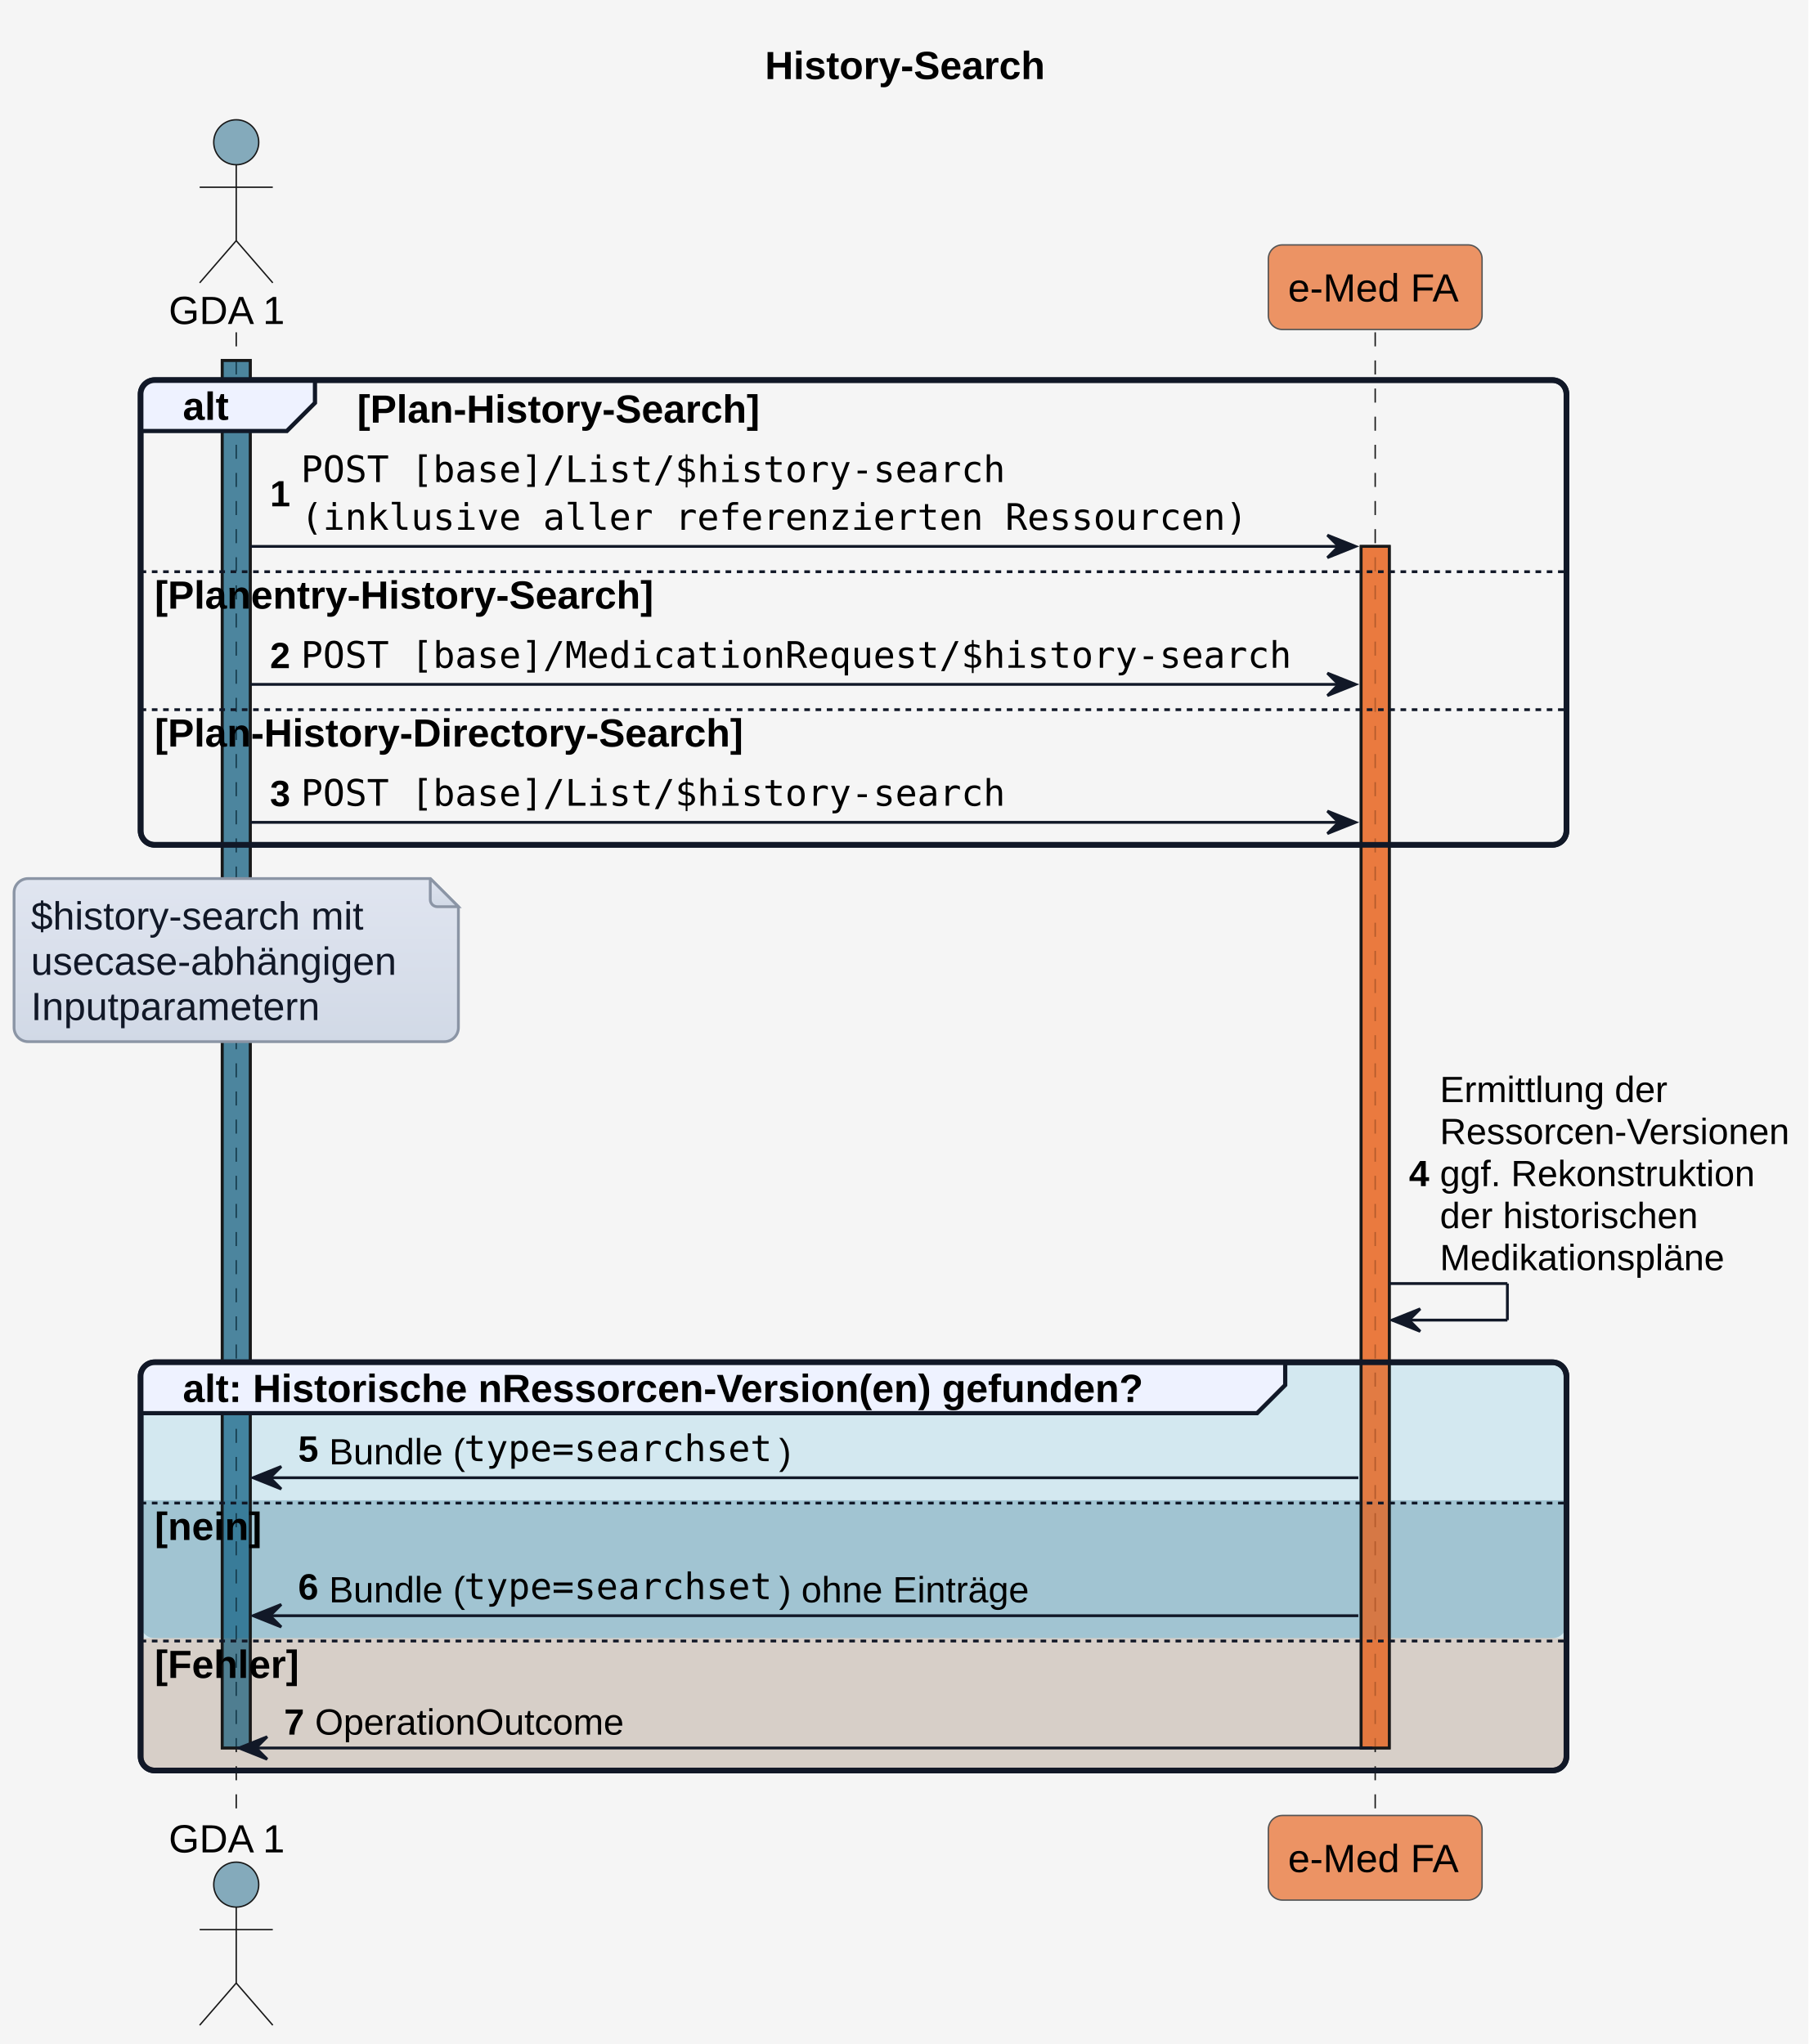
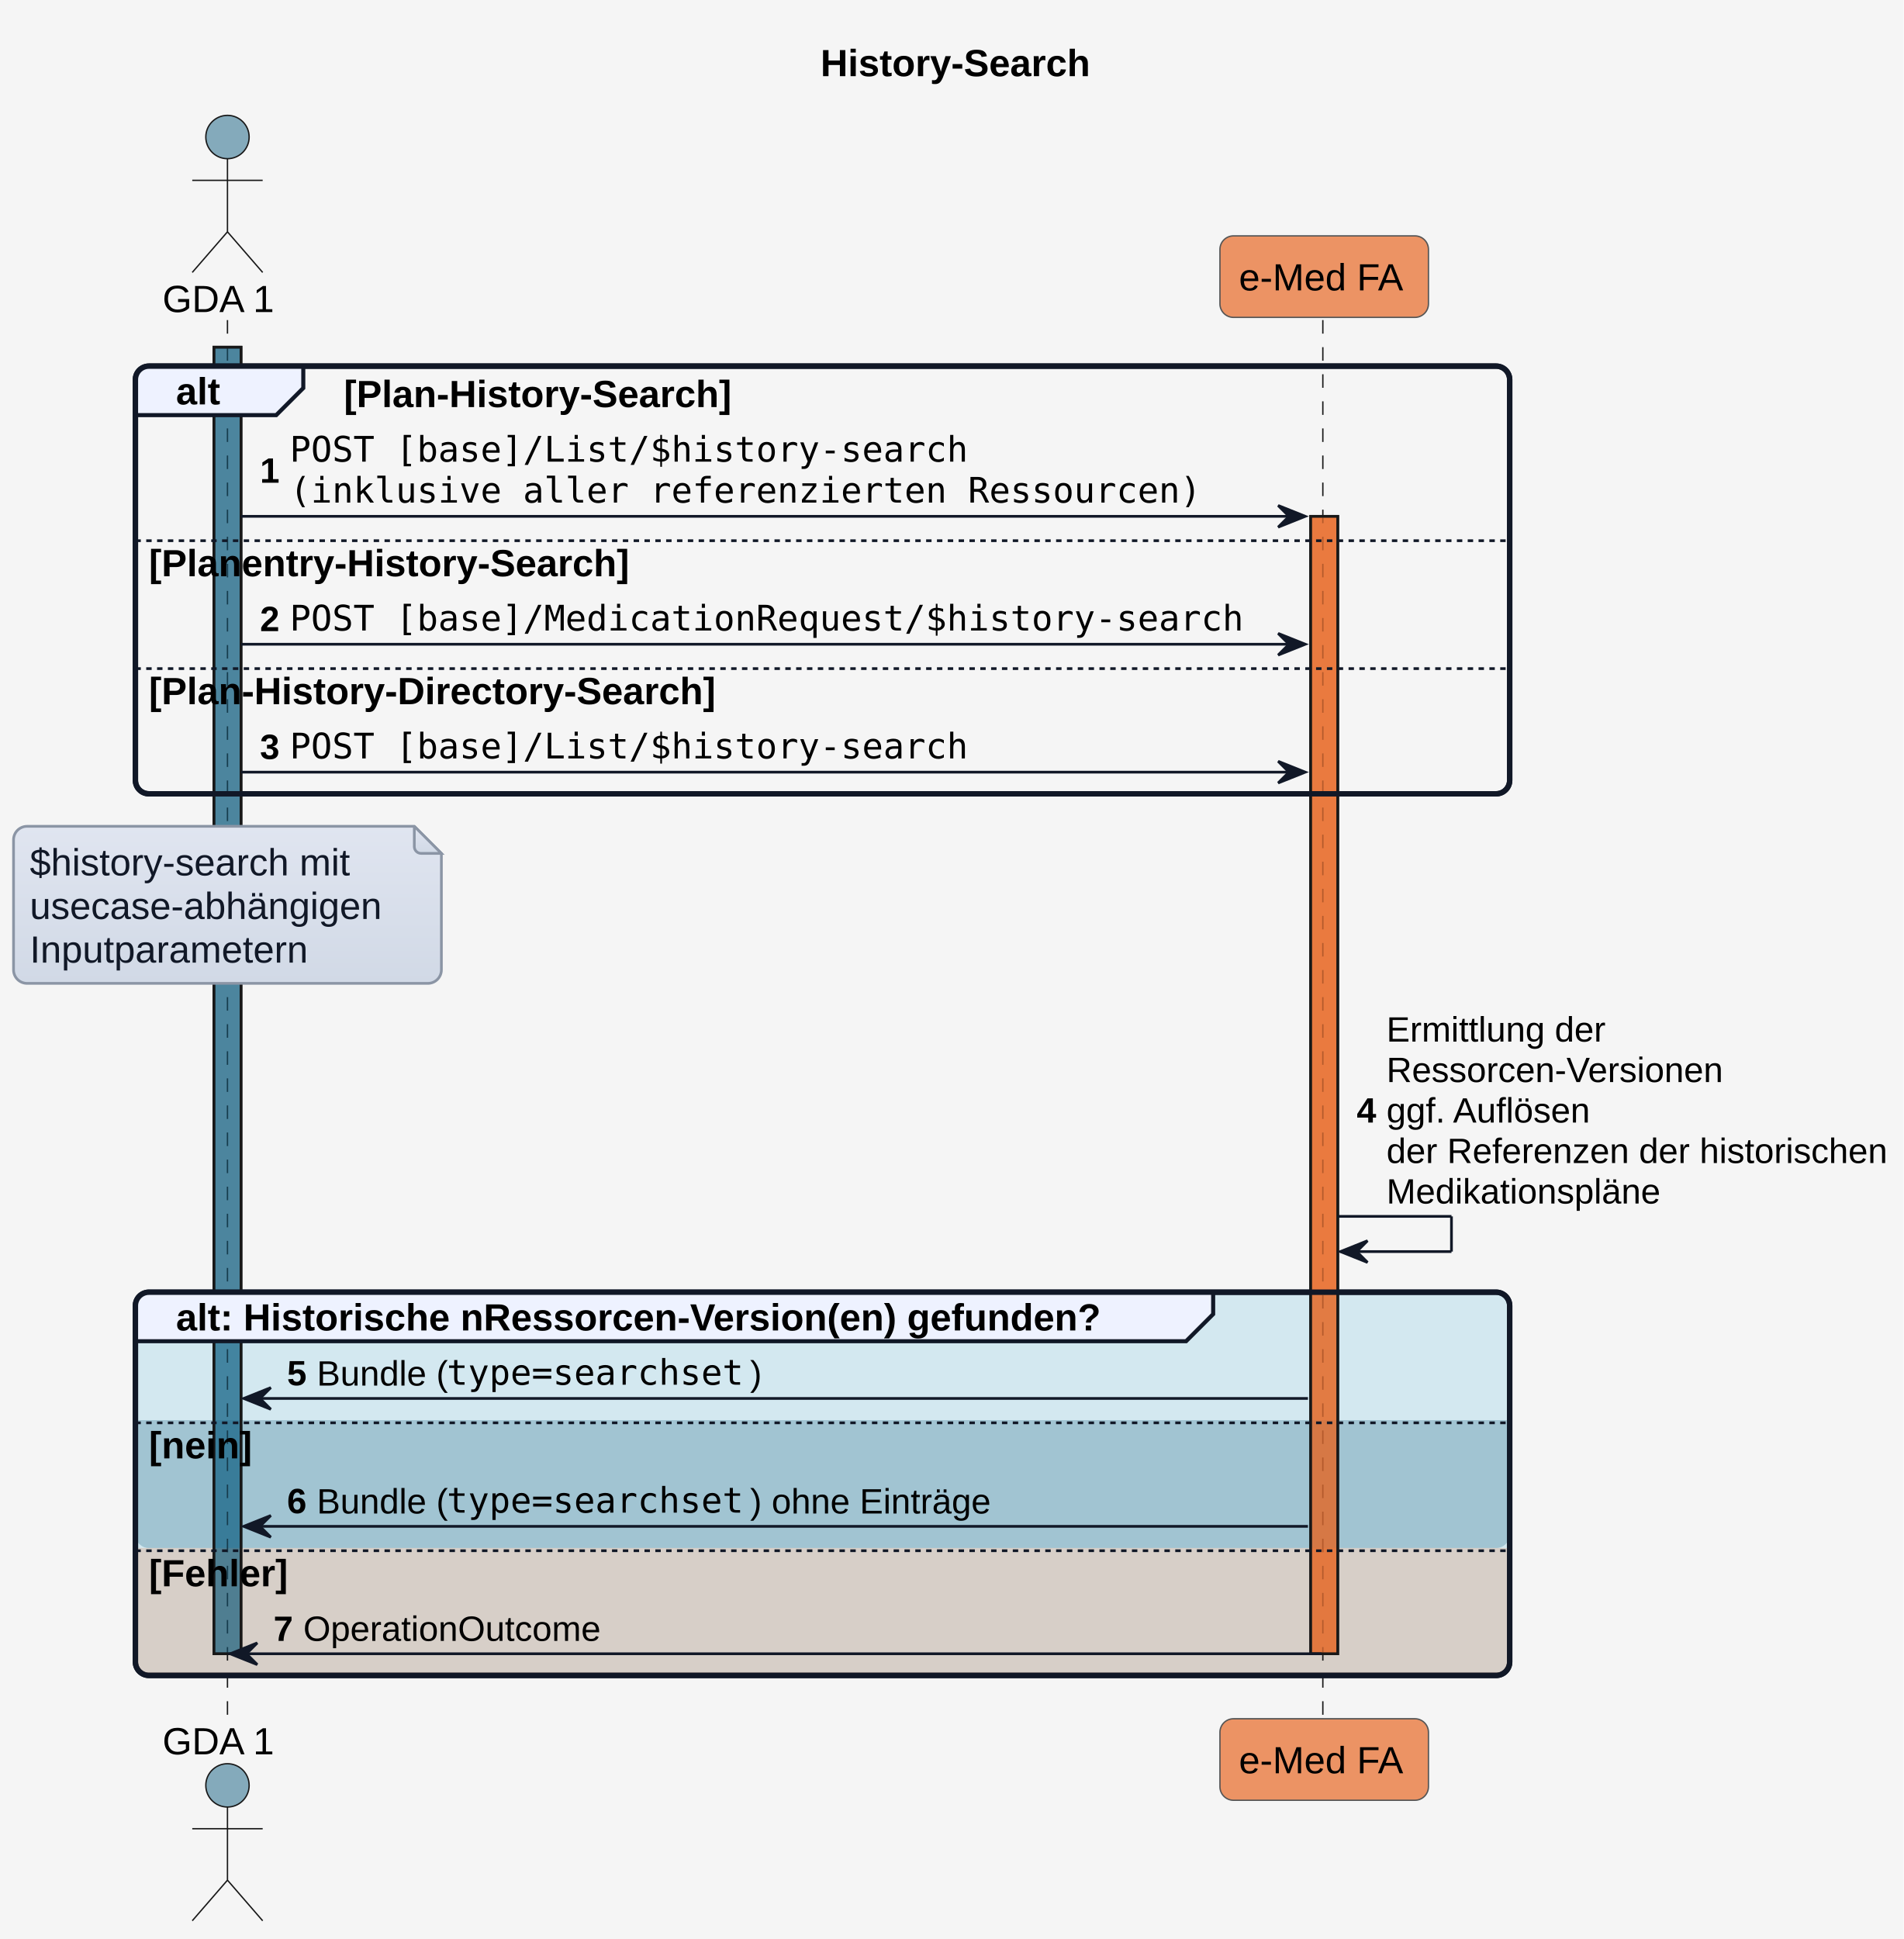
- <svg xmlns="http://www.w3.org/2000/svg" contentStyleType="text/css" height="727px" preserveAspectRatio="none" style="width:643px;height:727px;background:#F5F5F5;" version="1.1" viewBox="0 0 643 727" width="643px" zoomAndPan="magnify">
+ <svg xmlns="http://www.w3.org/2000/svg" contentStyleType="text/css" height="716px" preserveAspectRatio="none" style="width:703px;height:716px;background:#F5F5F5;" version="1.1" viewBox="0 0 703 716" width="703px" zoomAndPan="magnify">
  <defs>
-     <linearGradient id="g46hvdo43m6770" x1="50%" x2="50%" y1="0%" y2="100%">
+     <linearGradient id="g88hw7v2fkhhs0" x1="50%" x2="50%" y1="0%" y2="100%">
      <stop offset="0%" stop-color="#E0E5F0" />
      <stop offset="100%" stop-color="#D1D9E6" />
    </linearGradient>
  </defs>
  <g>
-     <rect fill="#F5F5F5" height="727" style="stroke:none;stroke-width:1.0;" width="643" x="0" y="0" />
-     <text fill="#000000" font-family="Arial" font-size="14" font-weight="bold" lengthAdjust="spacing" textLength="103" x="272" y="28.132">History-Search</text>
-     <rect fill="#156082" fill-opacity="0.502" height="493.521" style="stroke:#181818;stroke-width:1.0;" width="10" x="79" y="128.197" />
-     <rect fill="#E97232" fill-opacity="0.741" height="427.376" style="stroke:#181818;stroke-width:1.0;" width="10" x="484" y="194.342" />
-     <rect fill="none" height="165.289" rx="5" ry="5" style="stroke:#111827;stroke-width:2.0;" width="507" x="50" y="135.197" />
-     <rect fill="#0F9ED5" fill-opacity="0.145" height="145.192" rx="5" ry="5" style="stroke:#111827;stroke-width:2.0;" width="507" x="50" y="484.526" />
-     <path d="M50,533.598 L557,533.598 L557,577.67 A5,5 0 0 1 552,582.67 L55,582.67 A5,5 0 0 1 50,577.67 L50,533.598 " fill="#34738D" fill-opacity="0.306" style="stroke:none;stroke-width:1.0;" />
-     <path d="M50,582.67 L557,582.67 L557,624.718 A5,5 0 0 1 552,629.718 L55,629.718 A5,5 0 0 1 50,624.718 L50,582.67 " fill="#E97132" fill-opacity="0.208" style="stroke:none;stroke-width:1.0;" />
-     <line style="stroke:#181818;stroke-width:0.5;stroke-dasharray:5.0,5.0;" x1="84" x2="84" y1="118.197" y2="646.718" />
-     <line style="stroke:#181818;stroke-width:0.5;stroke-dasharray:5.0,5.0;" x1="489" x2="489" y1="118.197" y2="646.718" />
+     <rect fill="#F5F5F5" height="716" style="stroke:none;stroke-width:1.0;" width="703" x="0" y="0" />
+     <text fill="#000000" font-family="Arial" font-size="14" font-weight="bold" lengthAdjust="spacing" textLength="101" x="303" y="28.132">History-Search</text>
+     <rect fill="#156082" fill-opacity="0.502" height="482.476" style="stroke:#181818;stroke-width:1.0;" width="10" x="79" y="128.197" />
+     <rect fill="#E97232" fill-opacity="0.741" height="420.013" style="stroke:#181818;stroke-width:1.0;" width="10" x="484" y="190.66" />
+     <rect fill="none" height="157.926" rx="5" ry="5" style="stroke:#111827;stroke-width:2.0;" width="507.5" x="50" y="135.197" />
+     <rect fill="#0F9ED5" fill-opacity="0.145" height="141.51" rx="5" ry="5" style="stroke:#111827;stroke-width:2.0;" width="507.5" x="50" y="477.163" />
+     <path d="M50,524.394 L557.5,524.394 L557.5,566.625 A5,5 0 0 1 552.5,571.625 L55,571.625 A5,5 0 0 1 50,566.625 L50,524.394 " fill="#34738D" fill-opacity="0.306" style="stroke:none;stroke-width:1.0;" />
+     <path d="M50,571.625 L557.5,571.625 L557.5,613.673 A5,5 0 0 1 552.5,618.673 L55,618.673 A5,5 0 0 1 50,613.673 L50,571.625 " fill="#E97132" fill-opacity="0.208" style="stroke:none;stroke-width:1.0;" />
+     <line style="stroke:#181818;stroke-width:0.5;stroke-dasharray:5.0,5.0;" x1="84" x2="84" y1="118.197" y2="635.673" />
+     <line style="stroke:#181818;stroke-width:0.5;stroke-dasharray:5.0,5.0;" x1="488.5" x2="488.5" y1="118.197" y2="635.673" />
    <text fill="#000000" font-family="Arial" font-size="14" lengthAdjust="spacing" textLength="42" x="60" y="115.231">GDA 1</text>
    <ellipse cx="84" cy="50.599" fill="#156082" fill-opacity="0.502" rx="8" ry="8" style="stroke:#181818;stroke-width:0.5;" />
    <path d="M84,58.599 L84,85.599 M71,66.599 L97,66.599 M84,85.599 L71,100.599 M84,85.599 L97,100.599 " fill="none" style="stroke:#181818;stroke-width:0.5;" />
-     <text fill="#000000" font-family="Arial" font-size="14" lengthAdjust="spacing" textLength="42" x="60" y="658.85">GDA 1</text>
-     <ellipse cx="84" cy="670.316" fill="#156082" fill-opacity="0.502" rx="8" ry="8" style="stroke:#181818;stroke-width:0.5;" />
-     <path d="M84,678.316 L84,705.316 M71,686.316 L97,686.316 M84,705.316 L71,720.316 M84,705.316 L97,720.316 " fill="none" style="stroke:#181818;stroke-width:0.5;" />
-     <rect fill="#E97232" fill-opacity="0.741" height="30.099" rx="5" ry="5" style="stroke:#555555;stroke-width:0.5;" width="76" x="451" y="87.099" />
-     <text fill="#000000" font-family="Arial" font-size="14" lengthAdjust="spacing" textLength="62" x="458" y="107.231">e-Med FA</text>
-     <rect fill="#E97232" fill-opacity="0.741" height="30.099" rx="5" ry="5" style="stroke:#555555;stroke-width:0.5;" width="76" x="451" y="645.718" />
-     <text fill="#000000" font-family="Arial" font-size="14" lengthAdjust="spacing" textLength="62" x="458" y="665.85">e-Med FA</text>
-     <rect fill="#156082" fill-opacity="0.502" height="493.521" style="stroke:#181818;stroke-width:1.0;" width="10" x="79" y="128.197" />
-     <rect fill="#E97232" fill-opacity="0.741" height="427.376" style="stroke:#181818;stroke-width:1.0;" width="10" x="484" y="194.342" />
+     <text fill="#000000" font-family="Arial" font-size="14" lengthAdjust="spacing" textLength="42" x="60" y="647.805">GDA 1</text>
+     <ellipse cx="84" cy="659.271" fill="#156082" fill-opacity="0.502" rx="8" ry="8" style="stroke:#181818;stroke-width:0.5;" />
+     <path d="M84,667.271 L84,694.271 M71,675.271 L97,675.271 M84,694.271 L71,709.271 M84,694.271 L97,709.271 " fill="none" style="stroke:#181818;stroke-width:0.5;" />
+     <rect fill="#E97232" fill-opacity="0.741" height="30.099" rx="5" ry="5" style="stroke:#555555;stroke-width:0.5;" width="77" x="450.5" y="87.099" />
+     <text fill="#000000" font-family="Arial" font-size="14" lengthAdjust="spacing" textLength="63" x="457.5" y="107.231">e-Med FA</text>
+     <rect fill="#E97232" fill-opacity="0.741" height="30.099" rx="5" ry="5" style="stroke:#555555;stroke-width:0.5;" width="77" x="450.5" y="634.673" />
+     <text fill="#000000" font-family="Arial" font-size="14" lengthAdjust="spacing" textLength="63" x="457.5" y="654.805">e-Med FA</text>
+     <rect fill="#156082" fill-opacity="0.502" height="482.476" style="stroke:#181818;stroke-width:1.0;" width="10" x="79" y="128.197" />
+     <rect fill="#E97232" fill-opacity="0.741" height="420.013" style="stroke:#181818;stroke-width:1.0;" width="10" x="484" y="190.66" />
    <path d="M55,135.197 L112,135.197 L112,143.296 L102,153.296 L50,153.296 L50,140.197 A5,5 0 0 1 55,135.197 " fill="#EEF2FF" style="stroke:#111827;stroke-width:1.5;" />
-     <rect fill="none" height="165.289" rx="5" ry="5" style="stroke:#111827;stroke-width:2.0;" width="507" x="50" y="135.197" />
+     <rect fill="none" height="157.926" rx="5" ry="5" style="stroke:#111827;stroke-width:2.0;" width="507.5" x="50" y="135.197" />
    <text fill="#000000" font-family="Arial" font-size="14" font-weight="bold" lengthAdjust="spacing" textLength="17" x="65" y="149.329">alt</text>
-     <text fill="#000000" font-family="Arial" font-size="14" font-weight="bold" lengthAdjust="spacing" textLength="148" x="127" y="150.329">[Plan-History-Search]</text>
-     <polygon fill="#111827" points="472,190.342,482,194.342,472,198.342,476,194.342" style="stroke:#111827;stroke-width:1.0;" />
-     <line style="stroke:#111827;stroke-width:1.0;" x1="89" x2="478" y1="194.342" y2="194.342" />
-     <text fill="#000000" font-family="Arial" font-size="13" font-weight="bold" lengthAdjust="spacing" textLength="7" x="96" y="180.088">1</text>
-     <text fill="#000000" font-family="monospace" font-size="13" lengthAdjust="spacing" textLength="256" x="107" y="171.464">POST [base]/List/$history-search</text>
-     <text fill="#000000" font-family="monospace" font-size="13" lengthAdjust="spacing" textLength="344" x="107" y="188.438">(inklusive aller referenzierten Ressourcen)</text>
-     <line style="stroke:#111827;stroke-width:1.0;stroke-dasharray:2.0,2.0;" x1="50" x2="557" y1="203.342" y2="203.342" />
-     <text fill="#000000" font-family="Arial" font-size="14" font-weight="bold" lengthAdjust="spacing" textLength="184" x="55" y="216.474">[Planentry-History-Search]</text>
-     <polygon fill="#111827" points="472,239.414,482,243.414,472,247.414,476,243.414" style="stroke:#111827;stroke-width:1.0;" />
-     <line style="stroke:#111827;stroke-width:1.0;" x1="89" x2="478" y1="243.414" y2="243.414" />
-     <text fill="#000000" font-family="Arial" font-size="13" font-weight="bold" lengthAdjust="spacing" textLength="7" x="96" y="237.647">2</text>
-     <text fill="#000000" font-family="monospace" font-size="13" lengthAdjust="spacing" textLength="360" x="107" y="237.51">POST [base]/MedicationRequest/$history-search</text>
-     <line style="stroke:#111827;stroke-width:1.0;stroke-dasharray:2.0,2.0;" x1="50" x2="557" y1="252.414" y2="252.414" />
-     <text fill="#000000" font-family="Arial" font-size="14" font-weight="bold" lengthAdjust="spacing" textLength="217" x="55" y="265.546">[Plan-History-Directory-Search]</text>
-     <polygon fill="#111827" points="472,288.486,482,292.486,472,296.486,476,292.486" style="stroke:#111827;stroke-width:1.0;" />
-     <line style="stroke:#111827;stroke-width:1.0;" x1="89" x2="478" y1="292.486" y2="292.486" />
-     <text fill="#000000" font-family="Arial" font-size="13" font-weight="bold" lengthAdjust="spacing" textLength="7" x="96" y="286.719">3</text>
-     <text fill="#000000" font-family="monospace" font-size="13" lengthAdjust="spacing" textLength="256" x="107" y="286.582">POST [base]/List/$history-search</text>
-     <path d="M5,317.486 L5,365.486 A5,5 0 0 0 10,370.486 L158,370.486 A5,5 0 0 0 163,365.486 L163,322.486 L153,312.486 L10,312.486 A5,5 0 0 0 5,317.486 " fill="url(#g46hvdo43m6770)" style="stroke:#8B95A5;stroke-width:1.0;" />
-     <path d="M153,312.486 L153,319.986 A2.5,2.5 0 0 0 155.5,322.486 L163,322.486 L153,312.486 " fill="url(#g46hvdo43m6770)" style="stroke:#8B95A5;stroke-width:1.0;" />
-     <text fill="#111827" font-family="Arial" font-size="14" lengthAdjust="spacing" textLength="120" x="11" y="330.618">$history-search mit</text>
-     <text fill="#111827" font-family="Arial" font-size="14" lengthAdjust="spacing" textLength="133" x="11" y="346.717">usecase-abhängigen</text>
-     <text fill="#111827" font-family="Arial" font-size="14" lengthAdjust="spacing" textLength="104" x="11" y="362.815">Inputparametern</text>
-     <line style="stroke:#111827;stroke-width:1.0;" x1="494" x2="536" y1="456.526" y2="456.526" />
-     <line style="stroke:#111827;stroke-width:1.0;" x1="536" x2="536" y1="456.526" y2="469.526" />
-     <line style="stroke:#111827;stroke-width:1.0;" x1="495" x2="536" y1="469.526" y2="469.526" />
-     <polygon fill="#111827" points="505,465.526,495,469.526,505,473.526,501,469.526" style="stroke:#111827;stroke-width:1.0;" />
-     <text fill="#000000" font-family="Arial" font-size="13" font-weight="bold" lengthAdjust="spacing" textLength="7" x="501" y="421.873">4</text>
-     <text fill="#000000" font-family="Arial" font-size="13" lengthAdjust="spacing" textLength="81" x="512" y="391.976">Ermittlung der</text>
-     <text fill="#000000" font-family="Arial" font-size="13" lengthAdjust="spacing" textLength="124" x="512" y="406.925">Ressorcen-Versionen</text>
-     <text fill="#000000" font-family="Arial" font-size="13" lengthAdjust="spacing" textLength="112" x="512" y="421.873">ggf. Rekonstruktion</text>
-     <text fill="#000000" font-family="Arial" font-size="13" lengthAdjust="spacing" textLength="92" x="512" y="436.822">der historischen</text>
-     <text fill="#000000" font-family="Arial" font-size="13" lengthAdjust="spacing" textLength="101" x="512" y="451.771">Medikationspläne</text>
-     <path d="M55,484.526 L457,484.526 L457,492.625 L447,502.625 L50,502.625 L50,489.526 A5,5 0 0 1 55,484.526 " fill="#EEF2FF" style="stroke:#111827;stroke-width:1.5;" />
-     <rect fill="none" height="145.192" rx="5" ry="5" style="stroke:#111827;stroke-width:2.0;" width="507" x="50" y="484.526" />
-     <text fill="#000000" font-family="Arial" font-size="14" font-weight="bold" lengthAdjust="spacing" textLength="362" x="65" y="498.658">alt: Historische nRessorcen-Version(en) gefunden?</text>
-     <polygon fill="#111827" points="100,521.598,90,525.598,100,529.598,96,525.598" style="stroke:#111827;stroke-width:1.0;" />
-     <line style="stroke:#111827;stroke-width:1.0;" x1="94" x2="483" y1="525.598" y2="525.598" />
-     <text fill="#000000" font-family="Arial" font-size="13" font-weight="bold" lengthAdjust="spacing" textLength="7" x="106" y="519.831">5</text>
-     <text fill="#000000" font-family="Arial" font-size="13" lengthAdjust="spacing" textLength="48" x="117" y="520.843">Bundle (</text>
-     <text fill="#000000" font-family="monospace" font-size="13" lengthAdjust="spacing" textLength="112" x="165" y="519.694">type=searchset</text>
-     <text fill="#000000" font-family="Arial" font-size="13" lengthAdjust="spacing" textLength="4" x="277" y="520.843">)</text>
-     <line style="stroke:#111827;stroke-width:1.0;stroke-dasharray:2.0,2.0;" x1="50" x2="557" y1="534.598" y2="534.598" />
-     <text fill="#000000" font-family="Arial" font-size="14" font-weight="bold" lengthAdjust="spacing" textLength="41" x="55" y="547.73">[nein]</text>
-     <polygon fill="#111827" points="100,570.67,90,574.67,100,578.67,96,574.67" style="stroke:#111827;stroke-width:1.0;" />
-     <line style="stroke:#111827;stroke-width:1.0;" x1="94" x2="483" y1="574.67" y2="574.67" />
-     <text fill="#000000" font-family="Arial" font-size="13" font-weight="bold" lengthAdjust="spacing" textLength="7" x="106" y="568.903">6</text>
-     <text fill="#000000" font-family="Arial" font-size="13" lengthAdjust="spacing" textLength="48" x="117" y="569.915">Bundle (</text>
-     <text fill="#000000" font-family="monospace" font-size="13" lengthAdjust="spacing" textLength="112" x="165" y="568.767">type=searchset</text>
-     <text fill="#000000" font-family="Arial" font-size="13" lengthAdjust="spacing" textLength="88" x="277" y="569.915">) ohne Einträge</text>
-     <line style="stroke:#111827;stroke-width:1.0;stroke-dasharray:2.0,2.0;" x1="50" x2="557" y1="583.67" y2="583.67" />
-     <text fill="#000000" font-family="Arial" font-size="14" font-weight="bold" lengthAdjust="spacing" textLength="56" x="55" y="596.802">[Fehler]</text>
-     <polygon fill="#111827" points="95,617.718,85,621.718,95,625.718,91,621.718" style="stroke:#111827;stroke-width:1.0;" />
-     <line style="stroke:#111827;stroke-width:1.0;" x1="89" x2="488" y1="621.718" y2="621.718" />
-     <text fill="#000000" font-family="Arial" font-size="13" font-weight="bold" lengthAdjust="spacing" textLength="7" x="101" y="616.963">7</text>
-     <text fill="#000000" font-family="Arial" font-size="13" lengthAdjust="spacing" textLength="109" x="112" y="616.963">OperationOutcome</text>
+     <text fill="#000000" font-family="Arial" font-size="14" font-weight="bold" lengthAdjust="spacing" textLength="146" x="127" y="150.329">[Plan-History-Search]</text>
+     <polygon fill="#111827" points="472,186.66,482,190.66,472,194.66,476,190.66" style="stroke:#111827;stroke-width:1.0;" />
+     <line style="stroke:#111827;stroke-width:1.0;" x1="89" x2="478" y1="190.66" y2="190.66" />
+     <text fill="#000000" font-family="Arial" font-size="13" font-weight="bold" lengthAdjust="spacing" textLength="7" x="96" y="178.247">1</text>
+     <text fill="#000000" font-family="monospace" font-size="13" lengthAdjust="spacing" textLength="256" x="107" y="170.461">POST [base]/List/$history-search</text>
+     <text fill="#000000" font-family="monospace" font-size="13" lengthAdjust="spacing" textLength="344" x="107" y="185.594">(inklusive aller referenzierten Ressourcen)</text>
+     <line style="stroke:#111827;stroke-width:1.0;stroke-dasharray:2.0,2.0;" x1="50" x2="557.5" y1="199.66" y2="199.66" />
+     <text fill="#000000" font-family="Arial" font-size="14" font-weight="bold" lengthAdjust="spacing" textLength="181" x="55" y="212.792">[Planentry-History-Search]</text>
+     <polygon fill="#111827" points="472,233.892,482,237.892,472,241.892,476,237.892" style="stroke:#111827;stroke-width:1.0;" />
+     <line style="stroke:#111827;stroke-width:1.0;" x1="89" x2="478" y1="237.892" y2="237.892" />
+     <text fill="#000000" font-family="Arial" font-size="13" font-weight="bold" lengthAdjust="spacing" textLength="7" x="96" y="233.045">2</text>
+     <text fill="#000000" font-family="monospace" font-size="13" lengthAdjust="spacing" textLength="360" x="107" y="232.826">POST [base]/MedicationRequest/$history-search</text>
+     <line style="stroke:#111827;stroke-width:1.0;stroke-dasharray:2.0,2.0;" x1="50" x2="557.5" y1="246.892" y2="246.892" />
+     <text fill="#000000" font-family="Arial" font-size="14" font-weight="bold" lengthAdjust="spacing" textLength="213" x="55" y="260.023">[Plan-History-Directory-Search]</text>
+     <polygon fill="#111827" points="472,281.123,482,285.123,472,289.123,476,285.123" style="stroke:#111827;stroke-width:1.0;" />
+     <line style="stroke:#111827;stroke-width:1.0;" x1="89" x2="478" y1="285.123" y2="285.123" />
+     <text fill="#000000" font-family="Arial" font-size="13" font-weight="bold" lengthAdjust="spacing" textLength="7" x="96" y="280.276">3</text>
+     <text fill="#000000" font-family="monospace" font-size="13" lengthAdjust="spacing" textLength="256" x="107" y="280.057">POST [base]/List/$history-search</text>
+     <path d="M5,310.123 L5,358.123 A5,5 0 0 0 10,363.123 L158,363.123 A5,5 0 0 0 163,358.123 L163,315.123 L153,305.123 L10,305.123 A5,5 0 0 0 5,310.123 " fill="url(#g88hw7v2fkhhs0)" style="stroke:#8B95A5;stroke-width:1.0;" />
+     <path d="M153,305.123 L153,312.623 A2.5,2.5 0 0 0 155.5,315.123 L163,315.123 L153,305.123 " fill="url(#g88hw7v2fkhhs0)" style="stroke:#8B95A5;stroke-width:1.0;" />
+     <text fill="#111827" font-family="Arial" font-size="14" lengthAdjust="spacing" textLength="121" x="11" y="323.255">$history-search mit</text>
+     <text fill="#111827" font-family="Arial" font-size="14" lengthAdjust="spacing" textLength="133" x="11" y="339.353">usecase-abhängigen</text>
+     <text fill="#111827" font-family="Arial" font-size="14" lengthAdjust="spacing" textLength="106" x="11" y="355.452">Inputparametern</text>
+     <line style="stroke:#111827;stroke-width:1.0;" x1="494" x2="536" y1="449.163" y2="449.163" />
+     <line style="stroke:#111827;stroke-width:1.0;" x1="536" x2="536" y1="449.163" y2="462.163" />
+     <line style="stroke:#111827;stroke-width:1.0;" x1="495" x2="536" y1="462.163" y2="462.163" />
+     <polygon fill="#111827" points="505,458.163,495,462.163,505,466.163,501,462.163" style="stroke:#111827;stroke-width:1.0;" />
+     <text fill="#000000" font-family="Arial" font-size="13" font-weight="bold" lengthAdjust="spacing" textLength="7" x="501" y="414.51">4</text>
+     <text fill="#000000" font-family="Arial" font-size="13" lengthAdjust="spacing" textLength="81" x="512" y="384.613">Ermittlung der</text>
+     <text fill="#000000" font-family="Arial" font-size="13" lengthAdjust="spacing" textLength="124" x="512" y="399.562">Ressorcen-Versionen</text>
+     <text fill="#000000" font-family="Arial" font-size="13" lengthAdjust="spacing" textLength="77" x="512" y="414.51">ggf. Auflösen</text>
+     <text fill="#000000" font-family="Arial" font-size="13" lengthAdjust="spacing" textLength="184" x="512" y="429.459">der Referenzen der historischen</text>
+     <text fill="#000000" font-family="Arial" font-size="13" lengthAdjust="spacing" textLength="101" x="512" y="444.408">Medikationspläne</text>
+     <path d="M55,477.163 L448,477.163 L448,485.261 L438,495.261 L50,495.261 L50,482.163 A5,5 0 0 1 55,477.163 " fill="#EEF2FF" style="stroke:#111827;stroke-width:1.5;" />
+     <rect fill="none" height="141.51" rx="5" ry="5" style="stroke:#111827;stroke-width:2.0;" width="507.5" x="50" y="477.163" />
+     <text fill="#000000" font-family="Arial" font-size="14" font-weight="bold" lengthAdjust="spacing" textLength="353" x="65" y="491.294">alt: Historische nRessorcen-Version(en) gefunden?</text>
+     <polygon fill="#111827" points="100,512.394,90,516.394,100,520.394,96,516.394" style="stroke:#111827;stroke-width:1.0;" />
+     <line style="stroke:#111827;stroke-width:1.0;" x1="94" x2="483" y1="516.394" y2="516.394" />
+     <text fill="#000000" font-family="Arial" font-size="13" font-weight="bold" lengthAdjust="spacing" textLength="7" x="106" y="511.547">5</text>
+     <text fill="#000000" font-family="Arial" font-size="13" lengthAdjust="spacing" textLength="48" x="117" y="511.639">Bundle (</text>
+     <text fill="#000000" font-family="monospace" font-size="13" lengthAdjust="spacing" textLength="112" x="165" y="511.328">type=searchset</text>
+     <text fill="#000000" font-family="Arial" font-size="13" lengthAdjust="spacing" textLength="4" x="277" y="511.639">)</text>
+     <line style="stroke:#111827;stroke-width:1.0;stroke-dasharray:2.0,2.0;" x1="50" x2="557.5" y1="525.394" y2="525.394" />
+     <text fill="#000000" font-family="Arial" font-size="14" font-weight="bold" lengthAdjust="spacing" textLength="40" x="55" y="538.526">[nein]</text>
+     <polygon fill="#111827" points="100,559.625,90,563.625,100,567.625,96,563.625" style="stroke:#111827;stroke-width:1.0;" />
+     <line style="stroke:#111827;stroke-width:1.0;" x1="94" x2="483" y1="563.625" y2="563.625" />
+     <text fill="#000000" font-family="Arial" font-size="13" font-weight="bold" lengthAdjust="spacing" textLength="7" x="106" y="558.779">6</text>
+     <text fill="#000000" font-family="Arial" font-size="13" lengthAdjust="spacing" textLength="48" x="117" y="558.871">Bundle (</text>
+     <text fill="#000000" font-family="monospace" font-size="13" lengthAdjust="spacing" textLength="112" x="165" y="558.56">type=searchset</text>
+     <text fill="#000000" font-family="Arial" font-size="13" lengthAdjust="spacing" textLength="88" x="277" y="558.871">) ohne Einträge</text>
+     <line style="stroke:#111827;stroke-width:1.0;stroke-dasharray:2.0,2.0;" x1="50" x2="557.5" y1="572.625" y2="572.625" />
+     <text fill="#000000" font-family="Arial" font-size="14" font-weight="bold" lengthAdjust="spacing" textLength="53" x="55" y="585.757">[Fehler]</text>
+     <polygon fill="#111827" points="95,606.673,85,610.673,95,614.673,91,610.673" style="stroke:#111827;stroke-width:1.0;" />
+     <line style="stroke:#111827;stroke-width:1.0;" x1="89" x2="488" y1="610.673" y2="610.673" />
+     <text fill="#000000" font-family="Arial" font-size="13" font-weight="bold" lengthAdjust="spacing" textLength="7" x="101" y="605.918">7</text>
+     <text fill="#000000" font-family="Arial" font-size="13" lengthAdjust="spacing" textLength="109" x="112" y="605.918">OperationOutcome</text>
  </g>
</svg>
